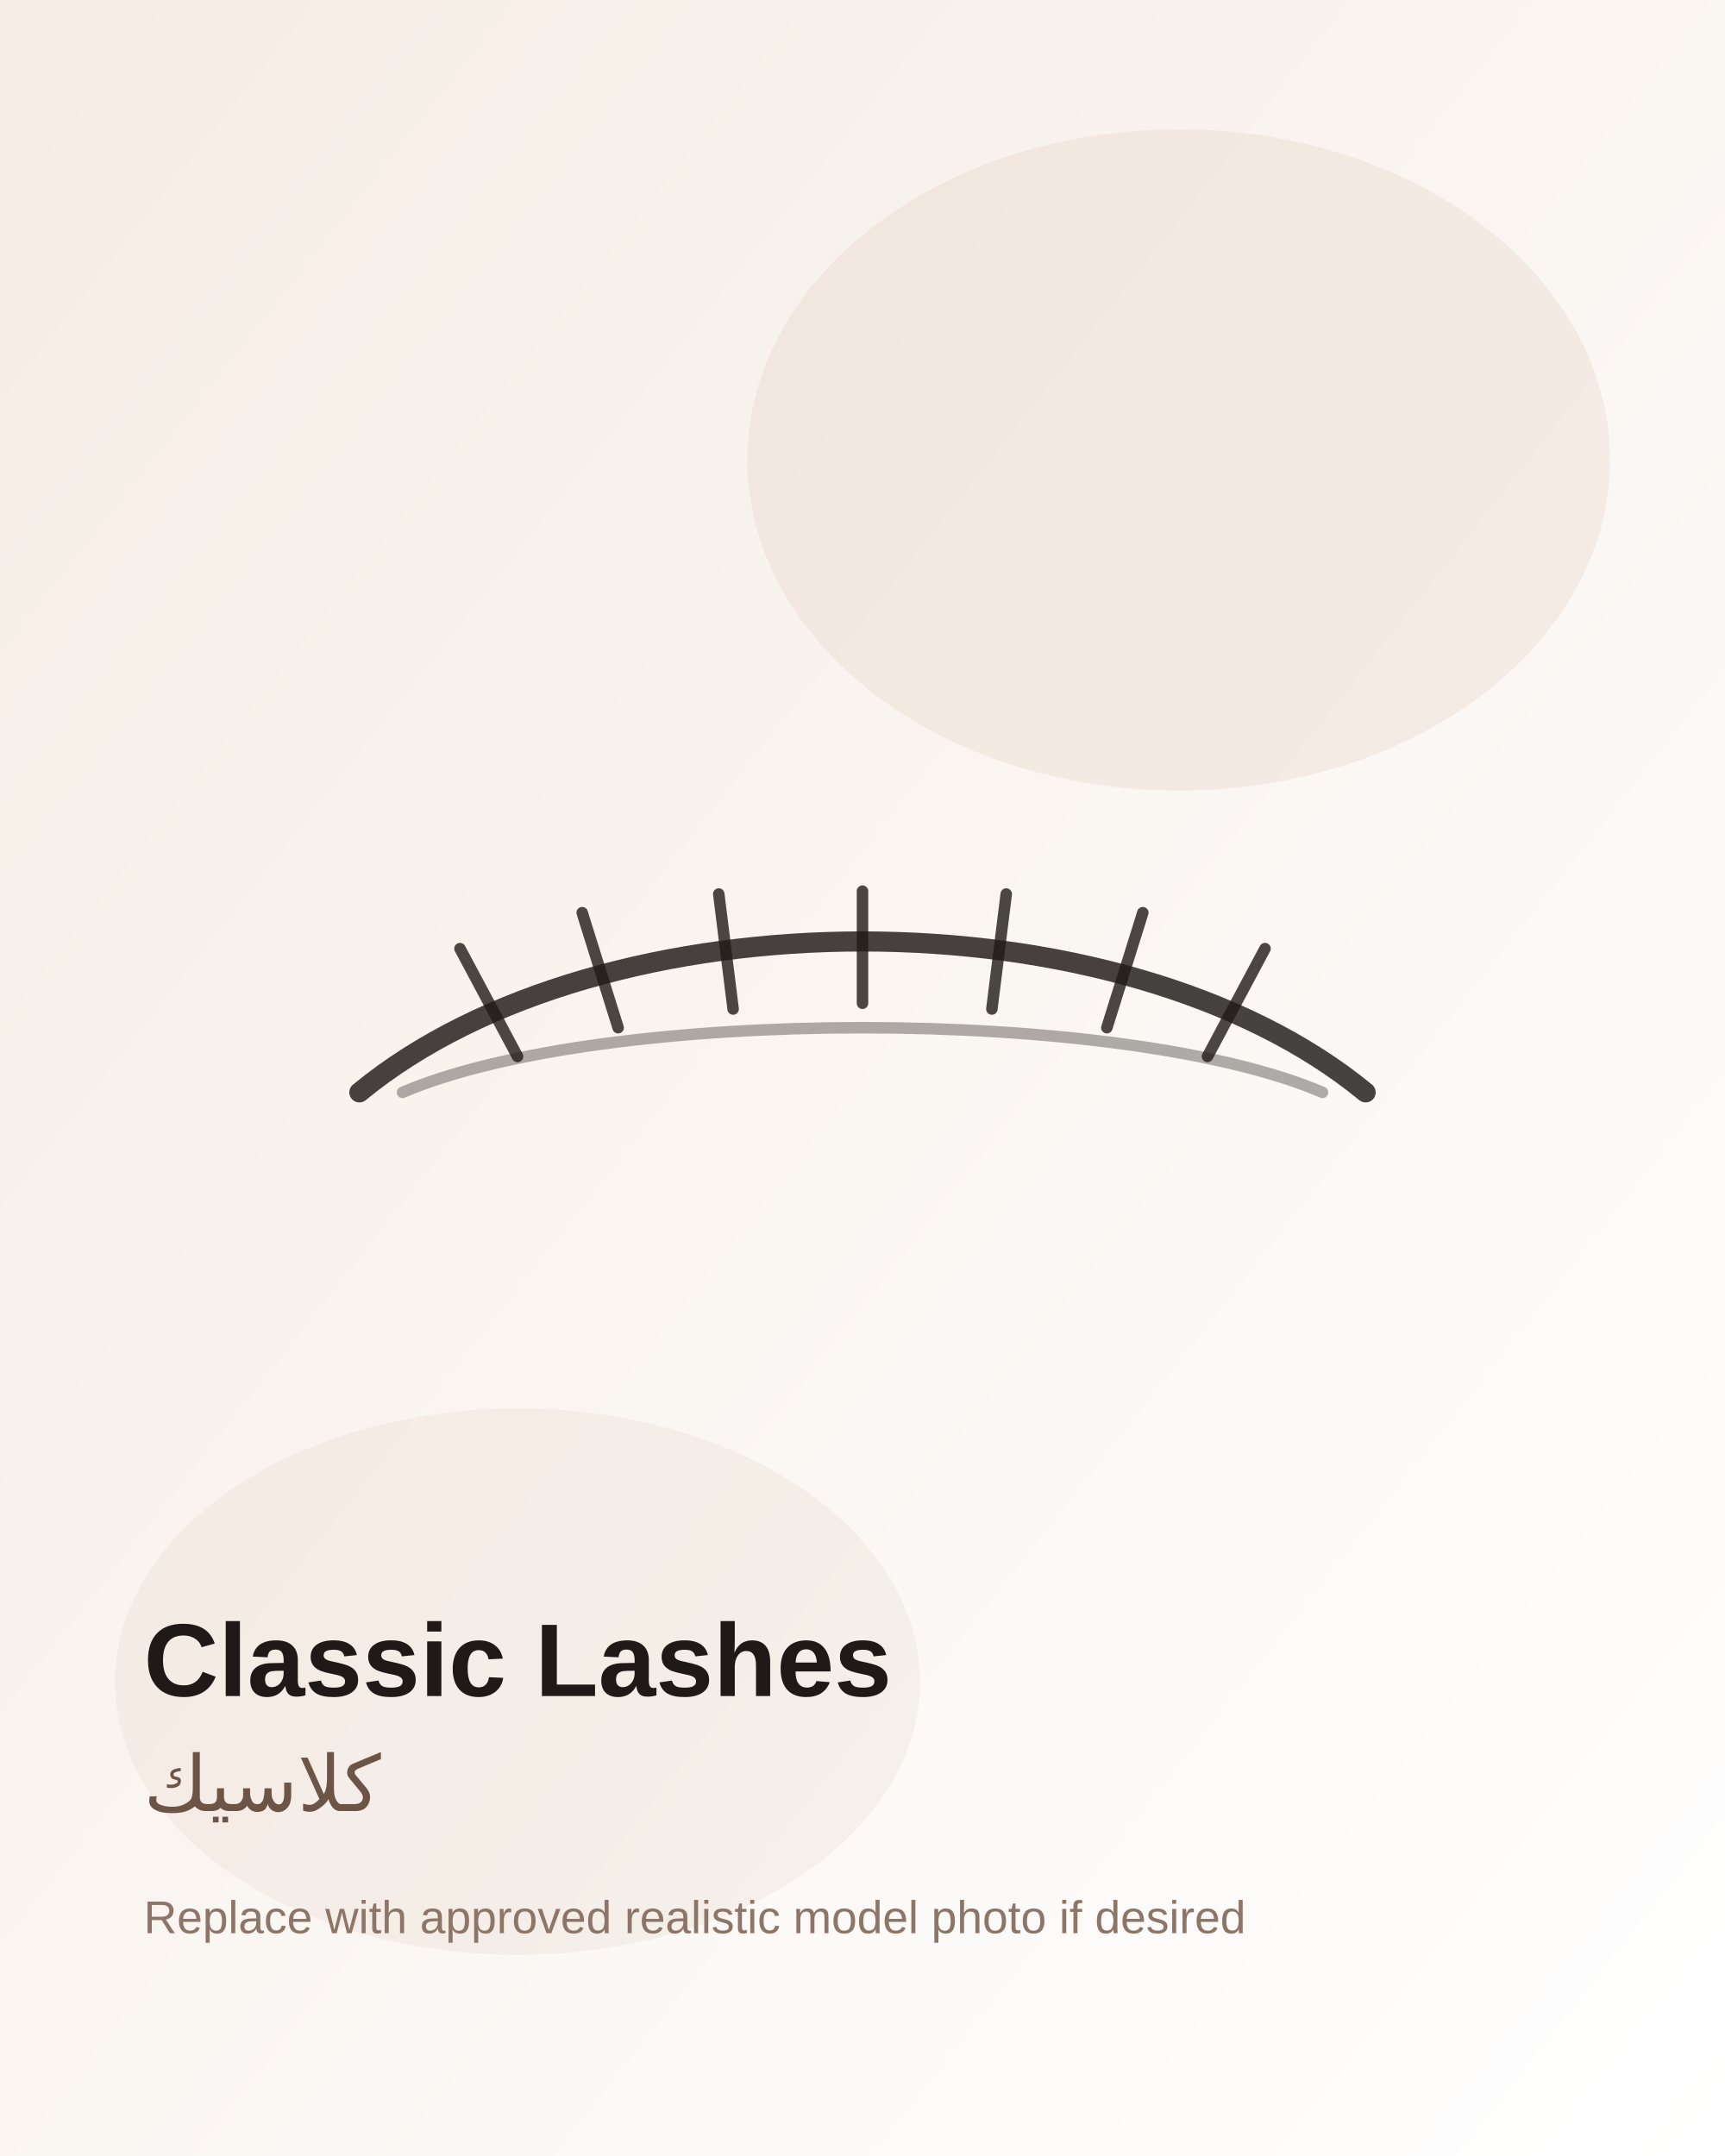
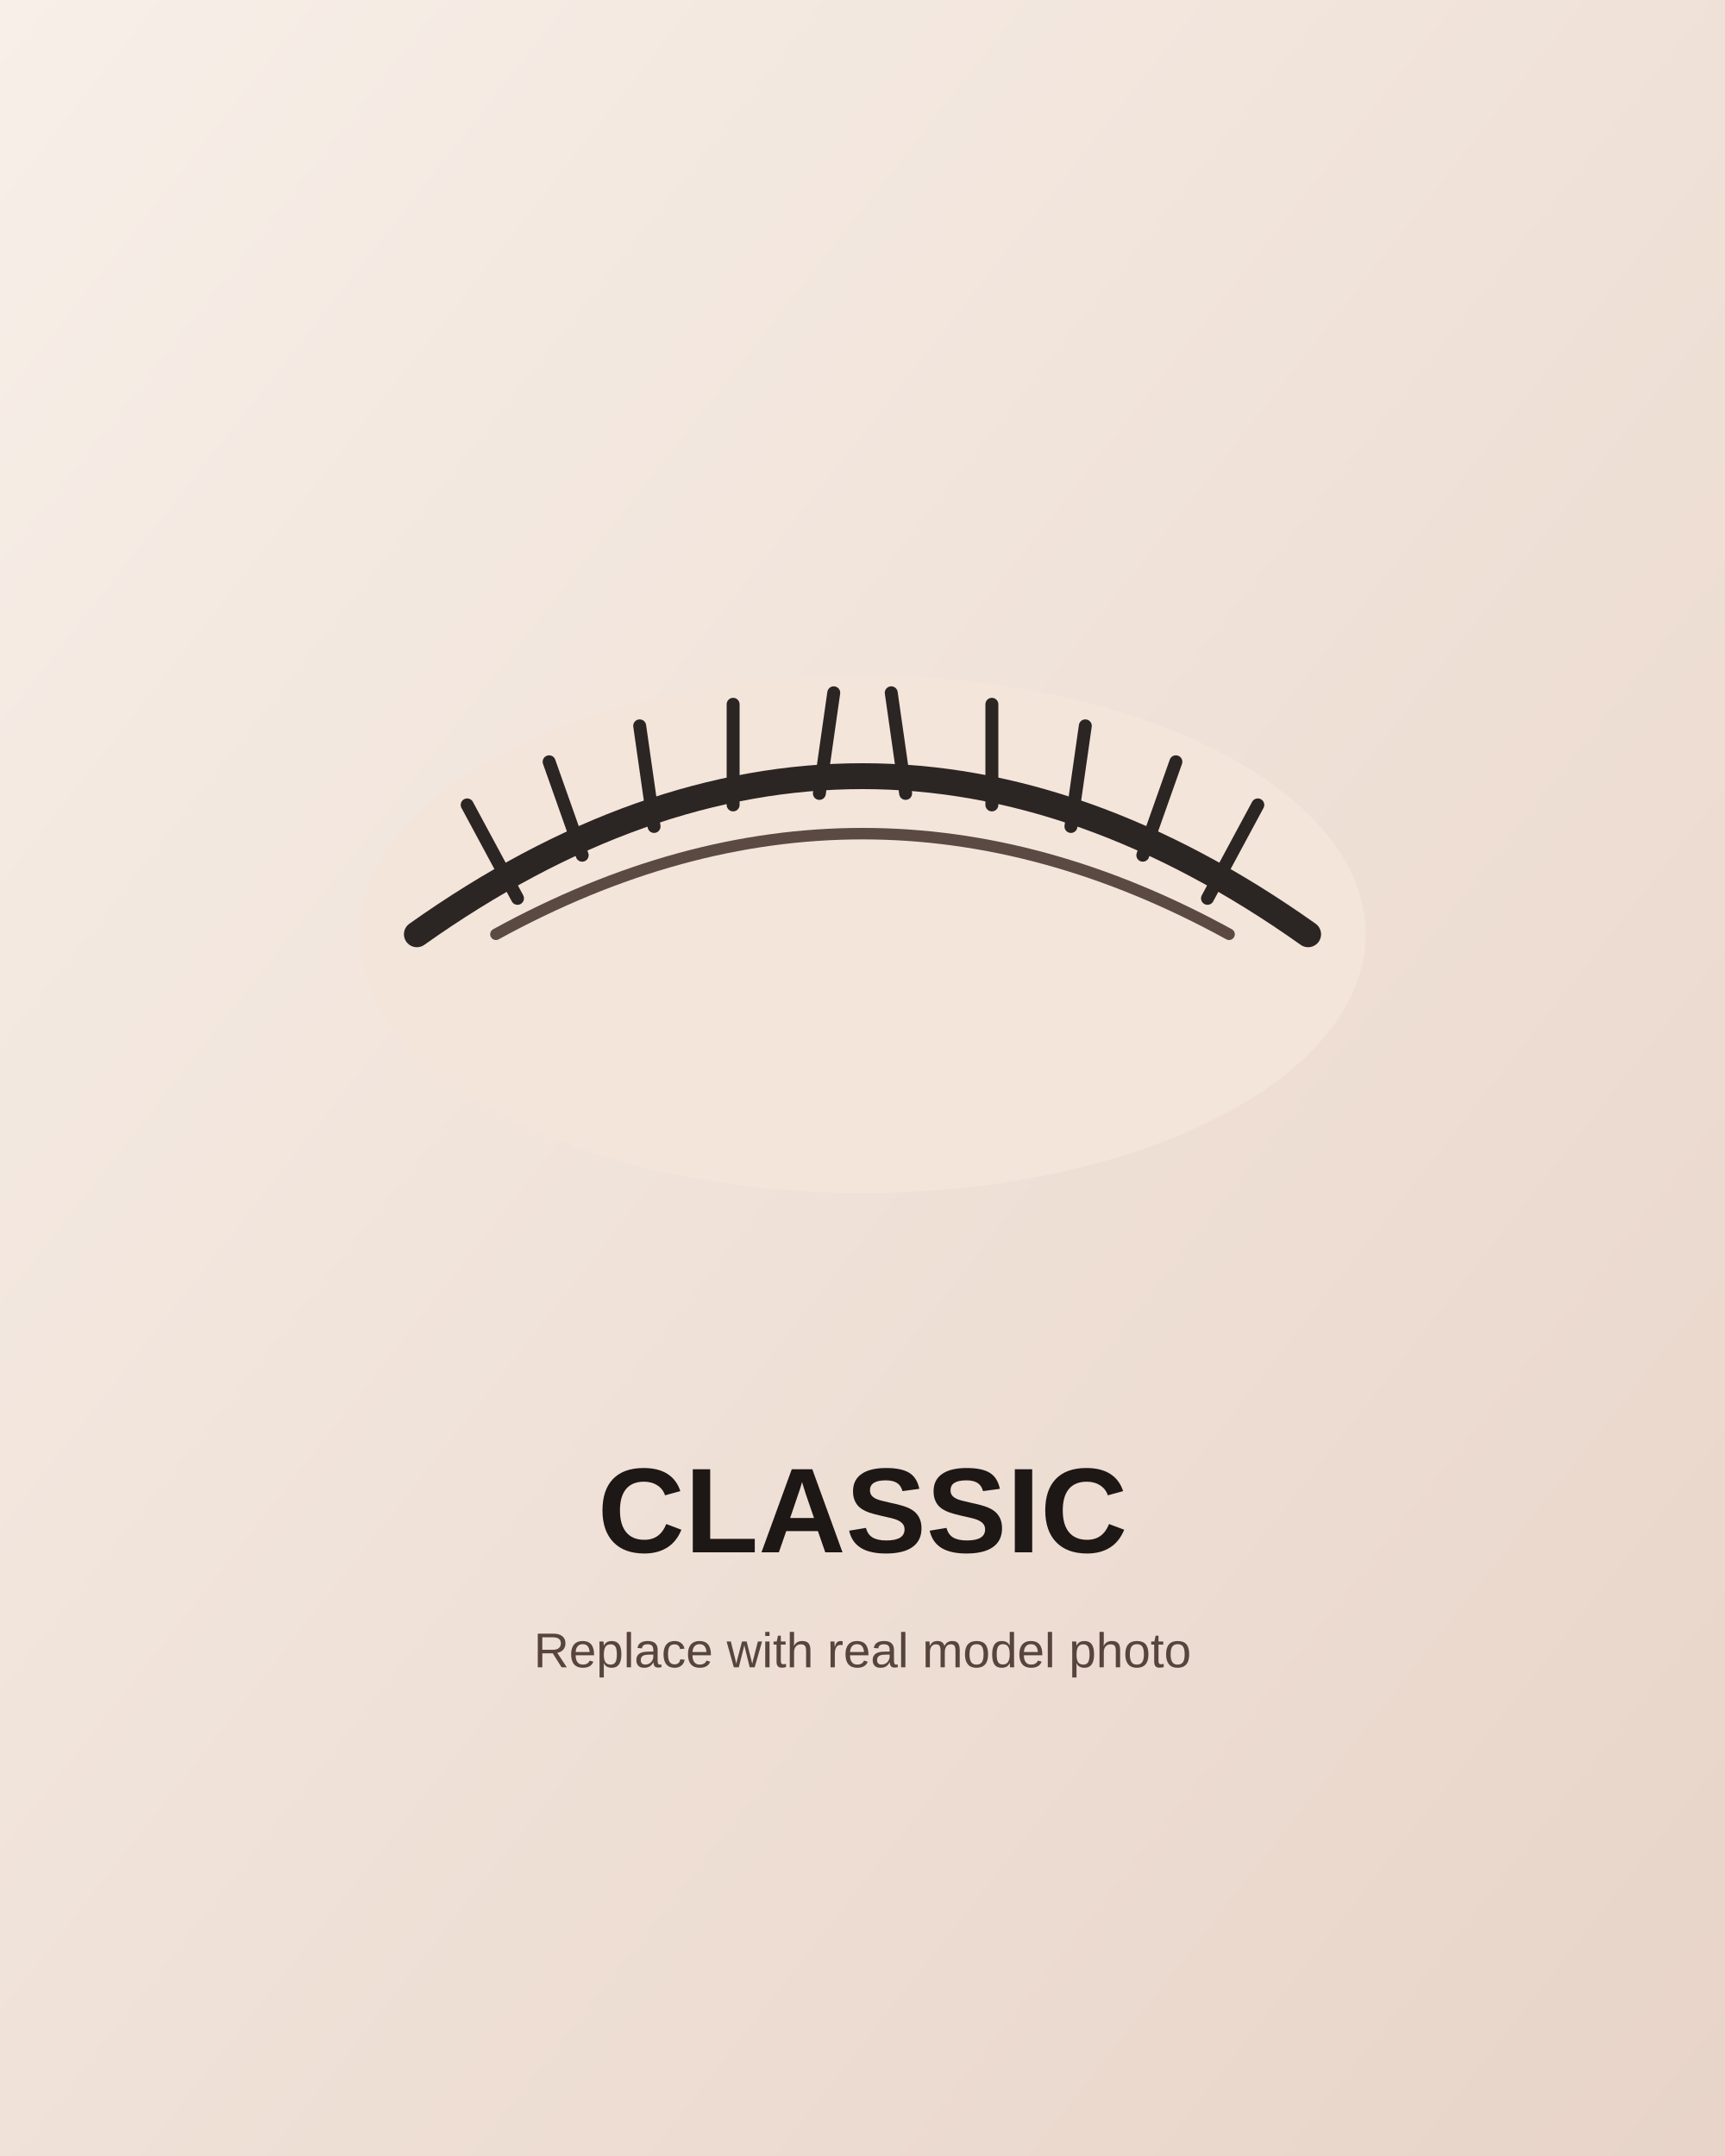
<svg xmlns="http://www.w3.org/2000/svg" width="1200" height="1500" viewBox="0 0 1200 1500">
  <defs>
-     <linearGradient id="g" x1="0" y1="0" x2="1" y2="1">
-       <stop offset="0%" stop-color="#f5ece4" />
-       <stop offset="100%" stop-color="#ffffff" />
+     <linearGradient id="bg" x1="0" y1="0" x2="1" y2="1">
+       <stop offset="0%" stop-color="#f7efe8" />
+       <stop offset="100%" stop-color="#e8d4c8" />
    </linearGradient>
  </defs>
-   <rect width="1200" height="1500" fill="url(#g)" />
-   <ellipse cx="820" cy="320" rx="300" ry="230" fill="#c9aa93" opacity="0.16" />
-   <ellipse cx="360" cy="1170" rx="280" ry="190" fill="#c9aa93" opacity="0.12" />
-   <path d="M250 760 C420 620, 780 620, 950 760" stroke="#1f1a17" stroke-width="14" fill="none" opacity="0.82" stroke-linecap="round" />
-   <path d="M280 760 C420 700, 780 700, 920 760" stroke="#1f1a17" stroke-width="8" fill="none" opacity="0.35" stroke-linecap="round" />
-   <g stroke="#1f1a17" stroke-width="8" stroke-linecap="round" opacity="0.8">
-     <path d="M360 735 L320 660" />
-     <path d="M430 715 L405 635" />
-     <path d="M510 702 L500 622" />
-     <path d="M600 698 L600 620" />
-     <path d="M690 702 L700 622" />
-     <path d="M770 715 L795 635" />
-     <path d="M840 735 L880 660" />
+   <rect width="1200" height="1500" fill="url(#bg)" />
+   <ellipse cx="600" cy="650" rx="350" ry="180" fill="#f4e5da" />
+   <path d="M290 650 Q600 430 910 650" fill="none" stroke="#2b2523" stroke-width="18" stroke-linecap="round" />
+   <path d="M345 650 Q600 510 855 650" fill="none" stroke="#5b4943" stroke-width="8" stroke-linecap="round" />
+   <g stroke="#2b2523" stroke-width="9" stroke-linecap="round">
+     <path d="M360 625 L325 560" />
+     <path d="M405 595 L382 530" />
+     <path d="M455 575 L445 505" />
+     <path d="M510 560 L510 490" />
+     <path d="M570 552 L580 482" />
+     <path d="M630 552 L620 482" />
+     <path d="M690 560 L690 490" />
+     <path d="M745 575 L755 505" />
+     <path d="M795 595 L818 530" />
+     <path d="M840 625 L875 560" />
  </g>
-   <text x="100" y="1180" fill="#1f1a17" font-family="Arial, Helvetica, sans-serif" font-size="72" font-weight="700">Classic Lashes</text>
-   <text x="100" y="1260" fill="#6c5547" font-family="Arial, Helvetica, sans-serif" font-size="54">كلاسيك</text>
-   <text x="100" y="1345" fill="#8d7668" font-family="Arial, Helvetica, sans-serif" font-size="32">Replace with approved realistic model photo if desired</text>
+   <text x="600" y="1080" text-anchor="middle" font-size="84" font-family="Arial, Helvetica, sans-serif" font-weight="700" fill="#1d1715">CLASSIC</text>
+   <text x="600" y="1160" text-anchor="middle" font-size="34" font-family="Arial, Helvetica, sans-serif" fill="#57443d">Replace with real model photo</text>
</svg>
